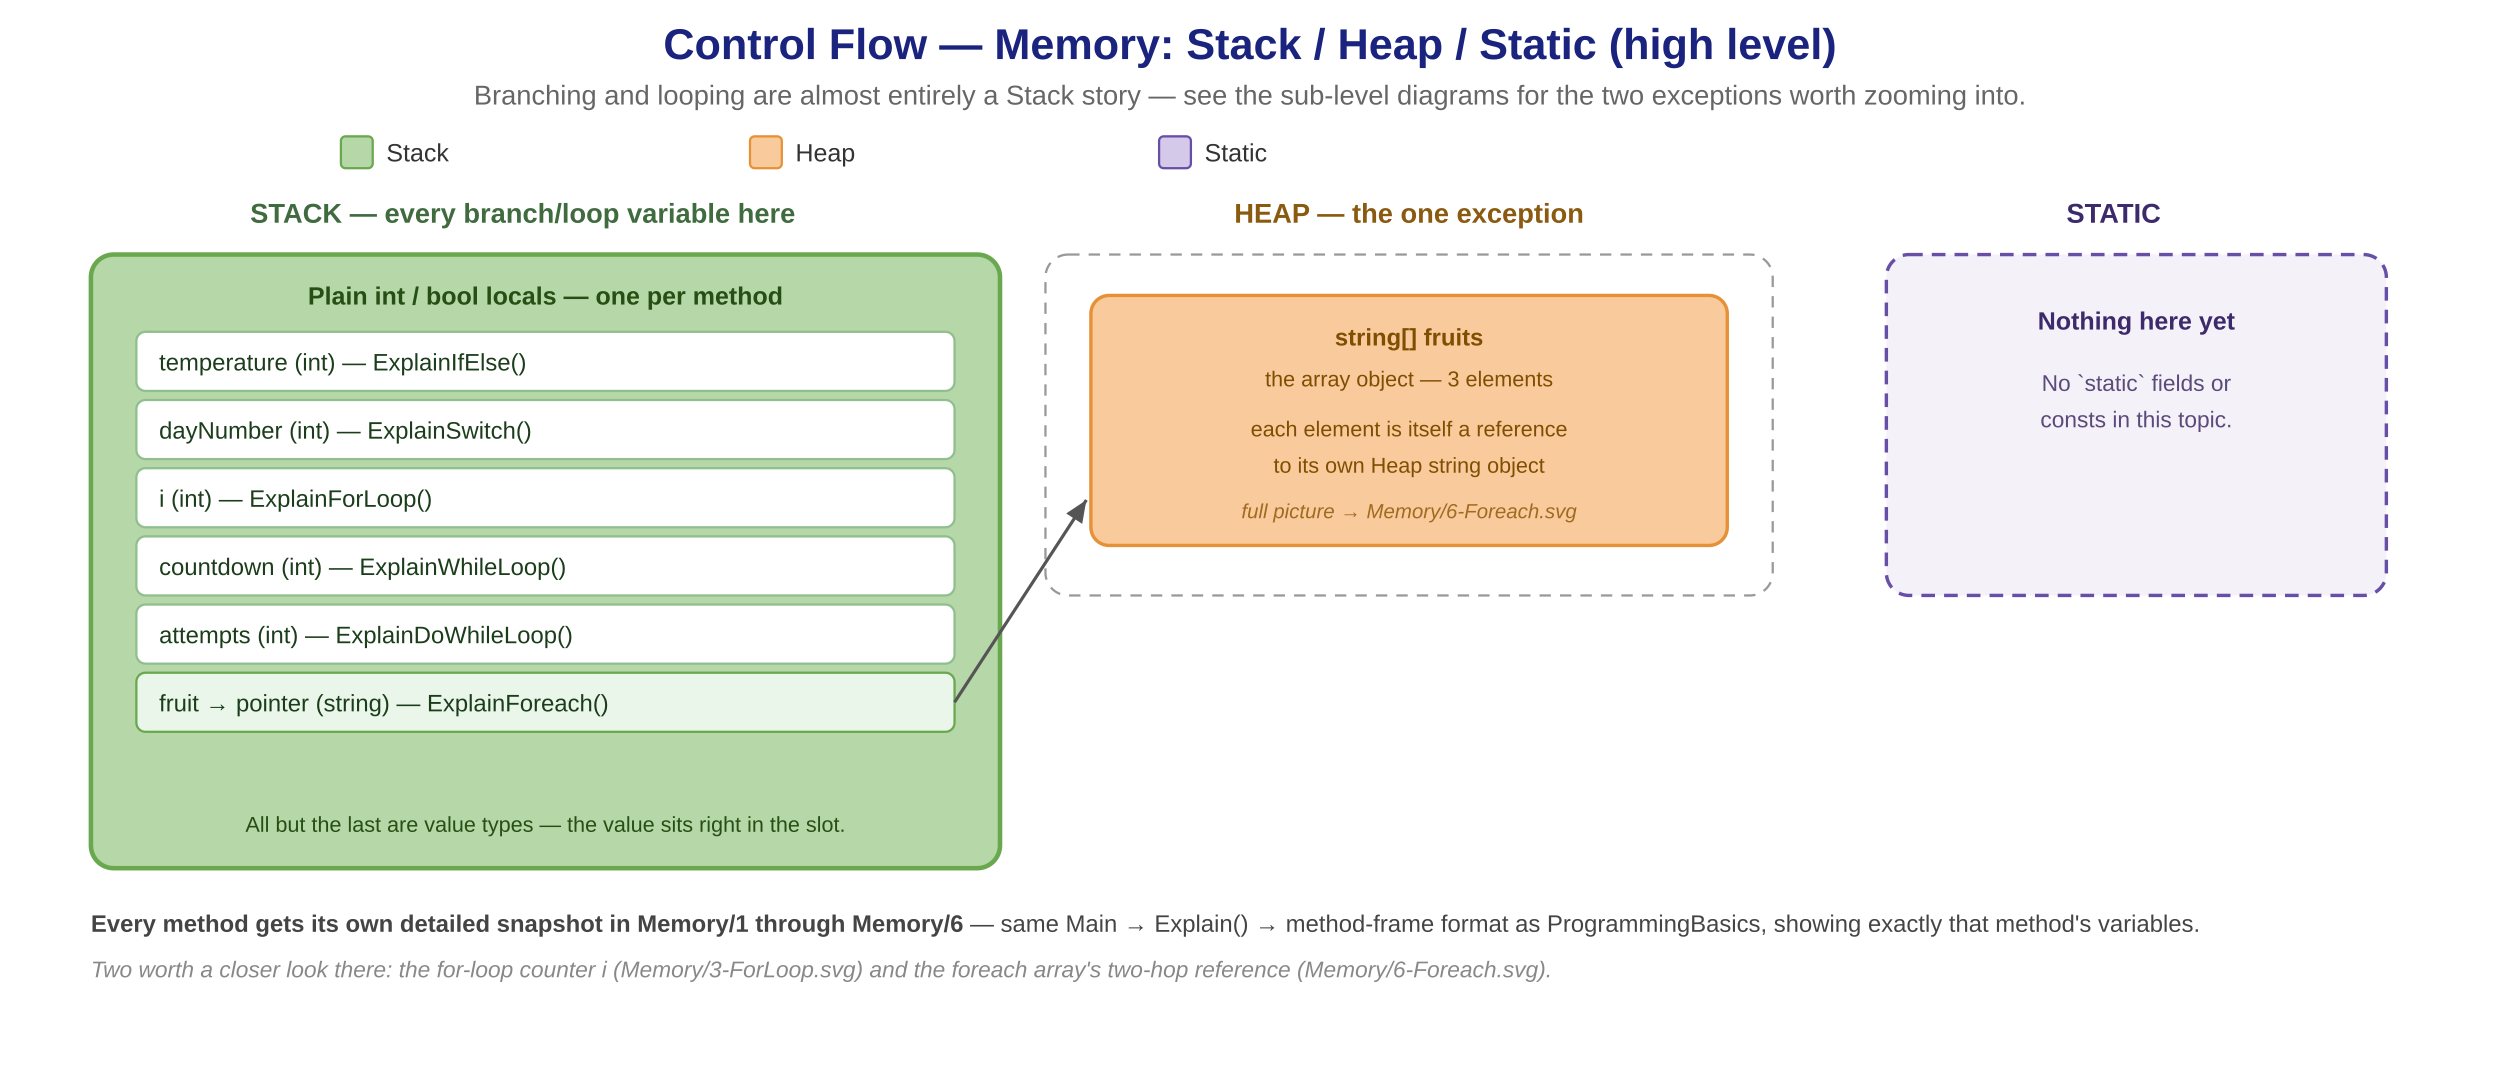
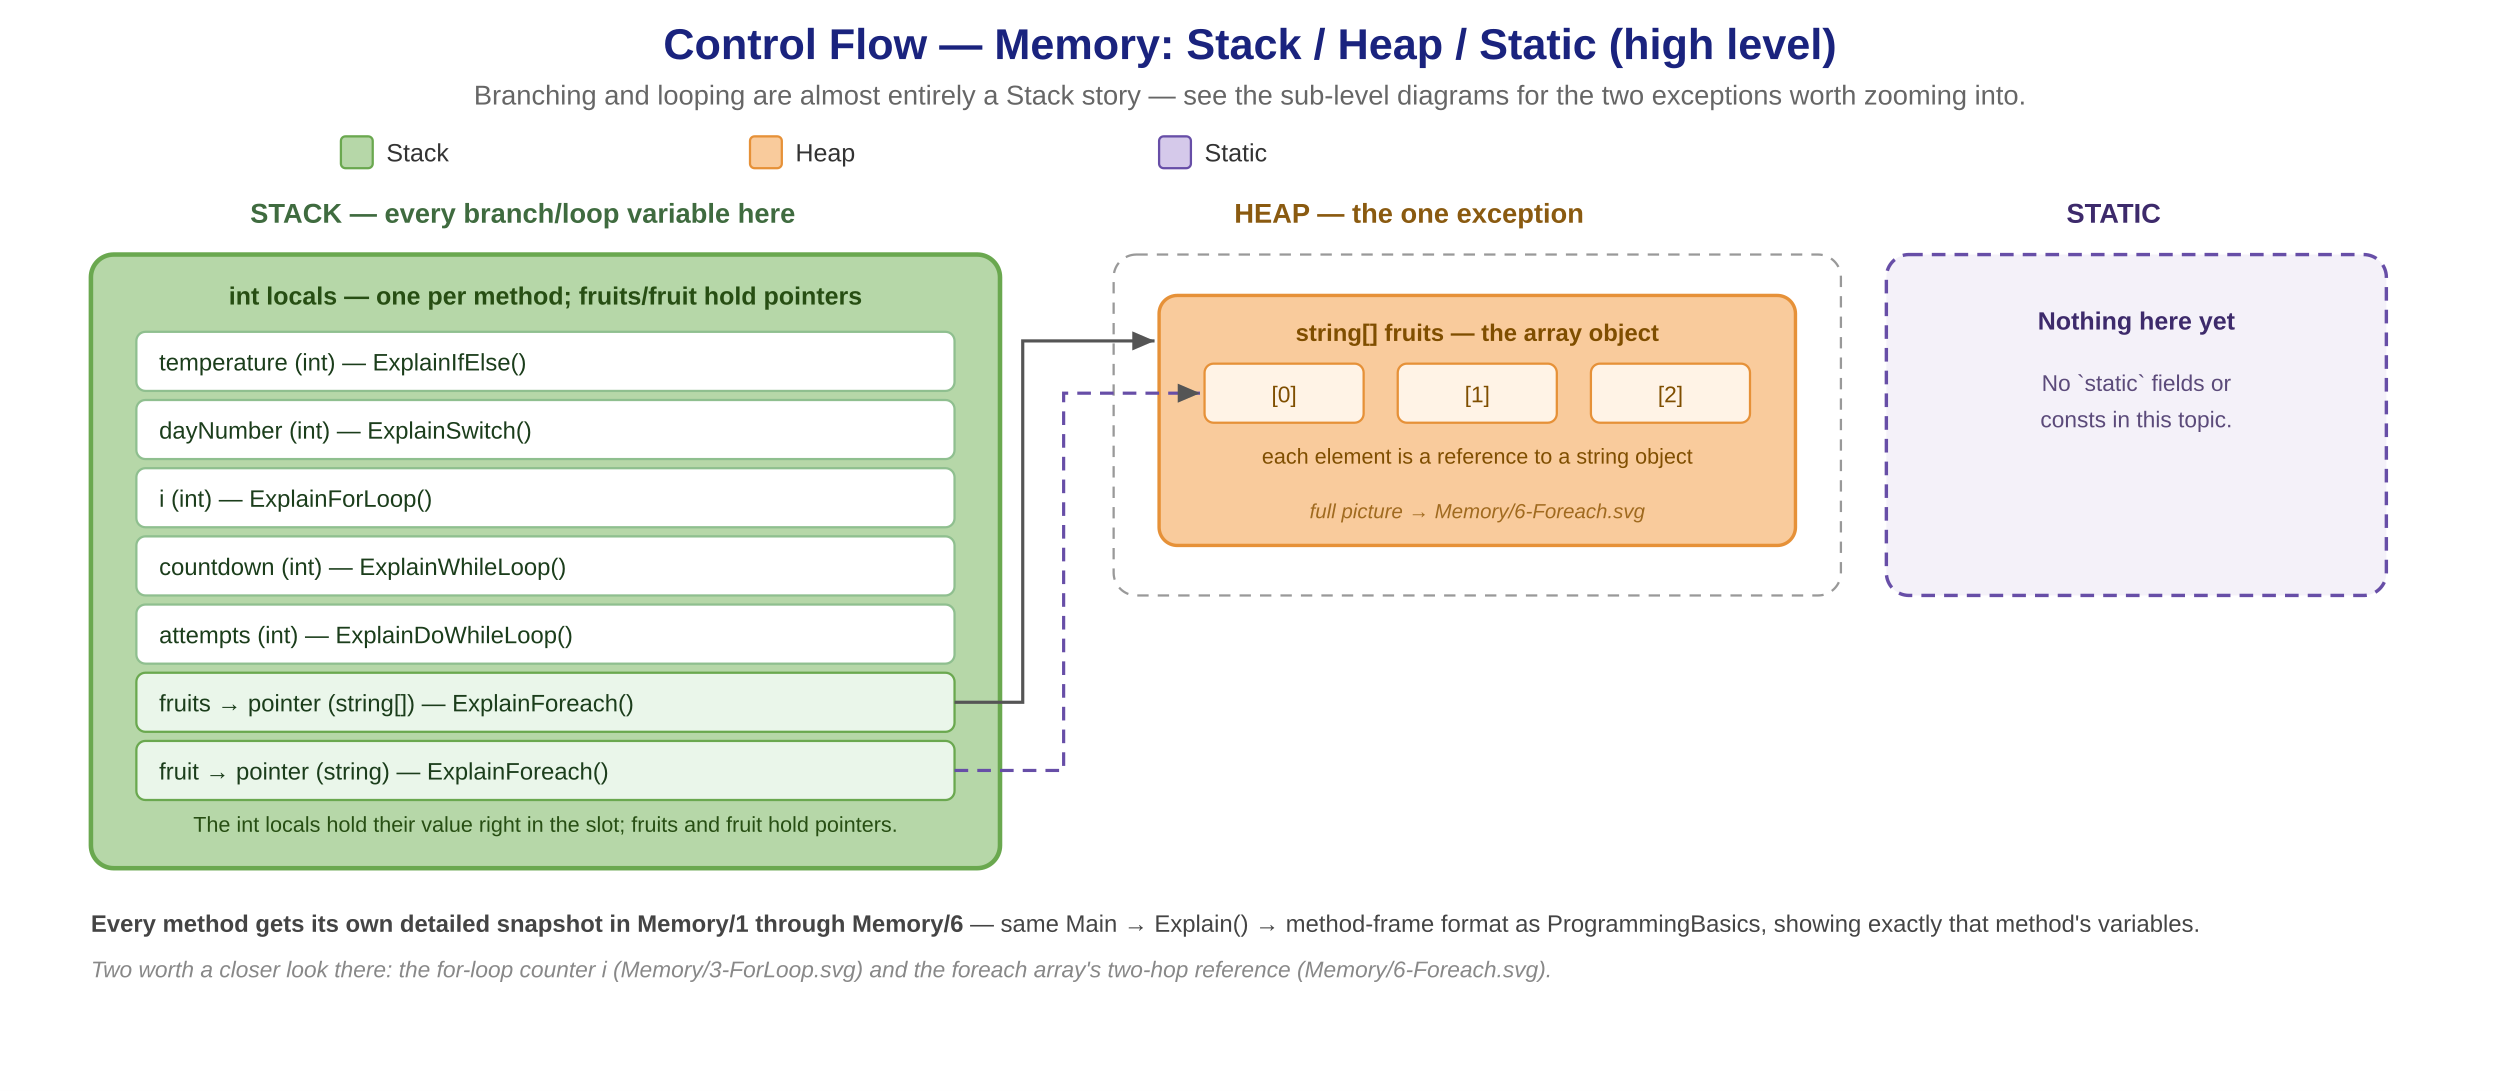
<svg xmlns="http://www.w3.org/2000/svg" viewBox="0 0 1100 480" font-family="Arial, Helvetica, sans-serif">
  <defs>
    <marker id="a" markerWidth="9" markerHeight="9" refX="7" refY="3" orient="auto">
      <path d="M0,0 L7,3 L0,6 Z" fill="#555" />
    </marker>
  </defs>
  <rect x="0" y="0" width="1100" height="480" fill="#ffffff" />
  <text x="550" y="26" text-anchor="middle" font-size="19" font-weight="bold" fill="#1a237e">Control Flow — Memory: Stack / Heap / Static (high level)</text>
  <text x="550" y="46" text-anchor="middle" font-size="12" fill="#666">Branching and looping are almost entirely a Stack story — see the sub-level diagrams for the two exceptions worth zooming into.</text>
  <g font-size="11" fill="#333">
    <rect x="150" y="60" width="14" height="14" rx="2" fill="#b6d7a8" stroke="#6aa84f" />
    <text x="170" y="71">Stack</text>
    <rect x="330" y="60" width="14" height="14" rx="2" fill="#f9cb9c" stroke="#e69138" />
    <text x="350" y="71">Heap</text>
    <rect x="510" y="60" width="14" height="14" rx="2" fill="#d5c9ea" stroke="#674ea7" />
    <text x="530" y="71">Static</text>
  </g>
  <text x="230" y="98" text-anchor="middle" font-size="12" font-weight="bold" fill="#3f6b3f">STACK — every branch/loop variable here</text>
  <text x="620" y="98" text-anchor="middle" font-size="12" font-weight="bold" fill="#8a5a10">HEAP — the one exception</text>
  <text x="930" y="98" text-anchor="middle" font-size="12" font-weight="bold" fill="#3d2a6b">STATIC</text>
  <rect x="40" y="112" width="400" height="270" rx="10" fill="#b6d7a8" stroke="#6aa84f" stroke-width="2" />
-   <text x="240" y="134" text-anchor="middle" font-size="11" font-weight="bold" fill="#274e13">Plain int / bool locals — one per method</text>
+   <text x="240" y="134" text-anchor="middle" font-size="11" font-weight="bold" fill="#274e13">int locals — one per method; fruits/fruit hold pointers</text>
  <g font-size="10.5" fill="#1b3d1b">
    <rect x="60" y="146" width="360" height="26" rx="4" fill="#ffffff" stroke="#8fbf8f" />
    <text x="70" y="163">temperature (int) — ExplainIfElse()</text>
    <rect x="60" y="176" width="360" height="26" rx="4" fill="#ffffff" stroke="#8fbf8f" />
    <text x="70" y="193">dayNumber (int) — ExplainSwitch()</text>
    <rect x="60" y="206" width="360" height="26" rx="4" fill="#ffffff" stroke="#8fbf8f" />
    <text x="70" y="223">i (int) — ExplainForLoop()</text>
    <rect x="60" y="236" width="360" height="26" rx="4" fill="#ffffff" stroke="#8fbf8f" />
    <text x="70" y="253">countdown (int) — ExplainWhileLoop()</text>
    <rect x="60" y="266" width="360" height="26" rx="4" fill="#ffffff" stroke="#8fbf8f" />
    <text x="70" y="283">attempts (int) — ExplainDoWhileLoop()</text>
    <rect x="60" y="296" width="360" height="26" rx="4" fill="#eaf6ea" stroke="#6aa84f" />
-     <text x="70" y="313">fruit → pointer (string) — ExplainForeach()</text>
+     <text x="70" y="313">fruits → pointer (string[]) — ExplainForeach()</text>
+     <rect x="60" y="326" width="360" height="26" rx="4" fill="#eaf6ea" stroke="#6aa84f" />
+     <text x="70" y="343">fruit → pointer (string) — ExplainForeach()</text>
  </g>
-   <text x="240" y="366" text-anchor="middle" font-size="9.5" fill="#274e13">All but the last are value types — the value sits right in the slot.</text>
-   <rect x="460" y="112" width="320" height="150" rx="10" fill="none" stroke="#999" stroke-width="1" stroke-dasharray="5 4" />
-   <rect x="480" y="130" width="280" height="110" rx="8" fill="#f9cb9c" stroke="#e69138" stroke-width="1.5" />
-   <text x="620" y="152" text-anchor="middle" font-size="10.5" font-weight="bold" fill="#7f4e00">string[] fruits</text>
-   <text x="620" y="170" text-anchor="middle" font-size="9.5" fill="#7f4e00">the array object — 3 elements</text>
-   <text x="620" y="192" text-anchor="middle" font-size="9.5" fill="#7f4e00">each element is itself a reference</text>
-   <text x="620" y="208" text-anchor="middle" font-size="9.5" fill="#7f4e00">to its own Heap string object</text>
-   <text x="620" y="228" text-anchor="middle" font-size="9" font-style="italic" fill="#a06a1f">full picture → Memory/6-Foreach.svg</text>
-   <line x1="420" y1="309" x2="478" y2="220" stroke="#555" stroke-width="1.4" marker-end="url(#a)" />
+   <text x="240" y="366" text-anchor="middle" font-size="9.5" fill="#274e13">The int locals hold their value right in the slot; fruits and fruit hold pointers.</text>
+   <rect x="490" y="112" width="320" height="150" rx="10" fill="none" stroke="#999" stroke-width="1" stroke-dasharray="5 4" />
+   <rect x="510" y="130" width="280" height="110" rx="8" fill="#f9cb9c" stroke="#e69138" stroke-width="1.5" />
+   <text x="650" y="150" text-anchor="middle" font-size="10.5" font-weight="bold" fill="#7f4e00">string[] fruits — the array object</text>
+   <rect x="530" y="160" width="70" height="26" rx="4" fill="#fff3e6" stroke="#e69138" />
+   <text x="565" y="177" text-anchor="middle" font-size="10" fill="#7f4e00">[0]</text>
+   <rect x="615" y="160" width="70" height="26" rx="4" fill="#fff3e6" stroke="#e69138" />
+   <text x="650" y="177" text-anchor="middle" font-size="10" fill="#7f4e00">[1]</text>
+   <rect x="700" y="160" width="70" height="26" rx="4" fill="#fff3e6" stroke="#e69138" />
+   <text x="735" y="177" text-anchor="middle" font-size="10" fill="#7f4e00">[2]</text>
+   <text x="650" y="204" text-anchor="middle" font-size="9.5" fill="#7f4e00">each element is a reference to a string object</text>
+   <text x="650" y="228" text-anchor="middle" font-size="9" font-style="italic" fill="#a06a1f">full picture → Memory/6-Foreach.svg</text>
+   <path d="M420,309 L450,309 L450,150 L508,150" fill="none" stroke="#555" stroke-width="1.4" marker-end="url(#a)" />
+   <path d="M420,339 L468,339 L468,173 L528,173" fill="none" stroke="#674ea7" stroke-width="1.4" stroke-dasharray="6 4" marker-end="url(#a)" />
  <rect x="830" y="112" width="220" height="150" rx="10" fill="#d5c9ea" fill-opacity="0.25" stroke="#674ea7" stroke-width="1.5" stroke-dasharray="6 4" />
  <text x="940" y="145" text-anchor="middle" font-size="11" font-weight="bold" fill="#3d2a6b">Nothing here yet</text>
  <text x="940" y="172" text-anchor="middle" font-size="10" fill="#5b4a7a">No `static` fields or</text>
  <text x="940" y="188" text-anchor="middle" font-size="10" fill="#5b4a7a">consts in this topic.</text>
  <text x="40" y="410" font-size="10.5" fill="#444">
    <tspan font-weight="bold">Every method gets its own detailed snapshot in Memory/1 through Memory/6</tspan> — same Main → Explain() → method-frame format as ProgrammingBasics, showing exactly that method's variables.</text>
  <text x="40" y="430" font-size="10" font-style="italic" fill="#888">Two worth a closer look there: the for-loop counter i (Memory/3-ForLoop.svg) and the foreach array's two-hop reference (Memory/6-Foreach.svg).</text>
</svg>
